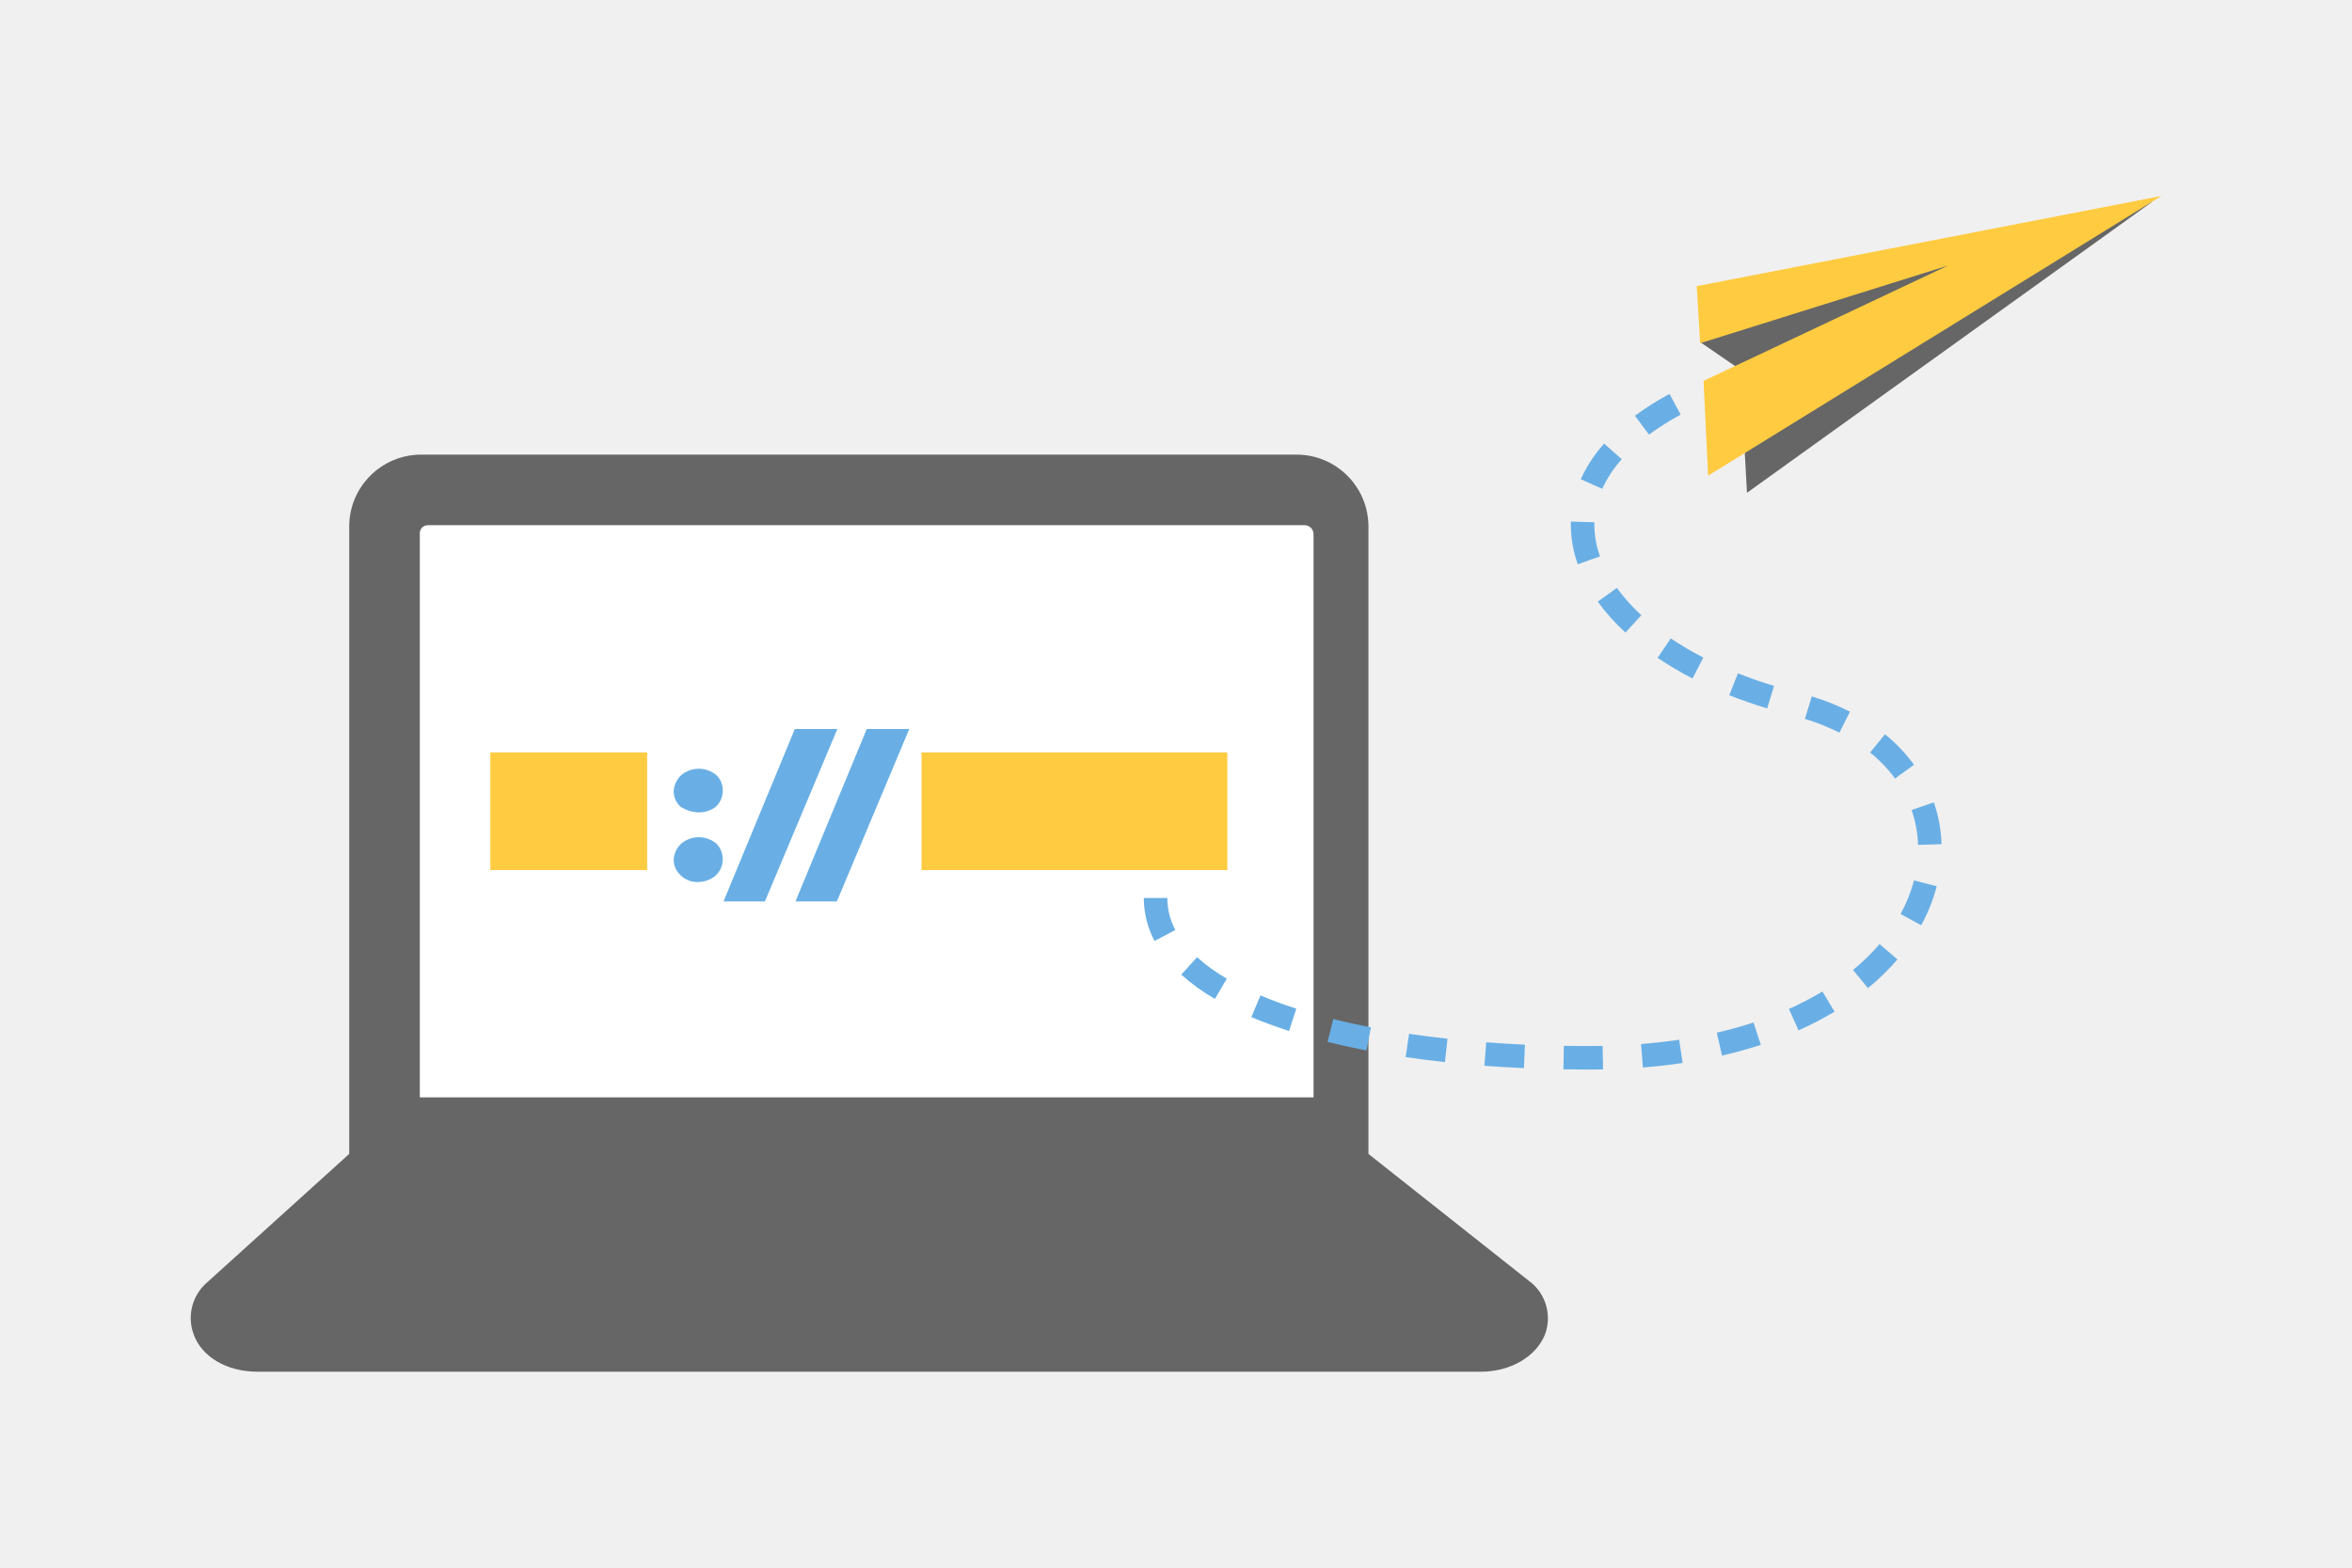
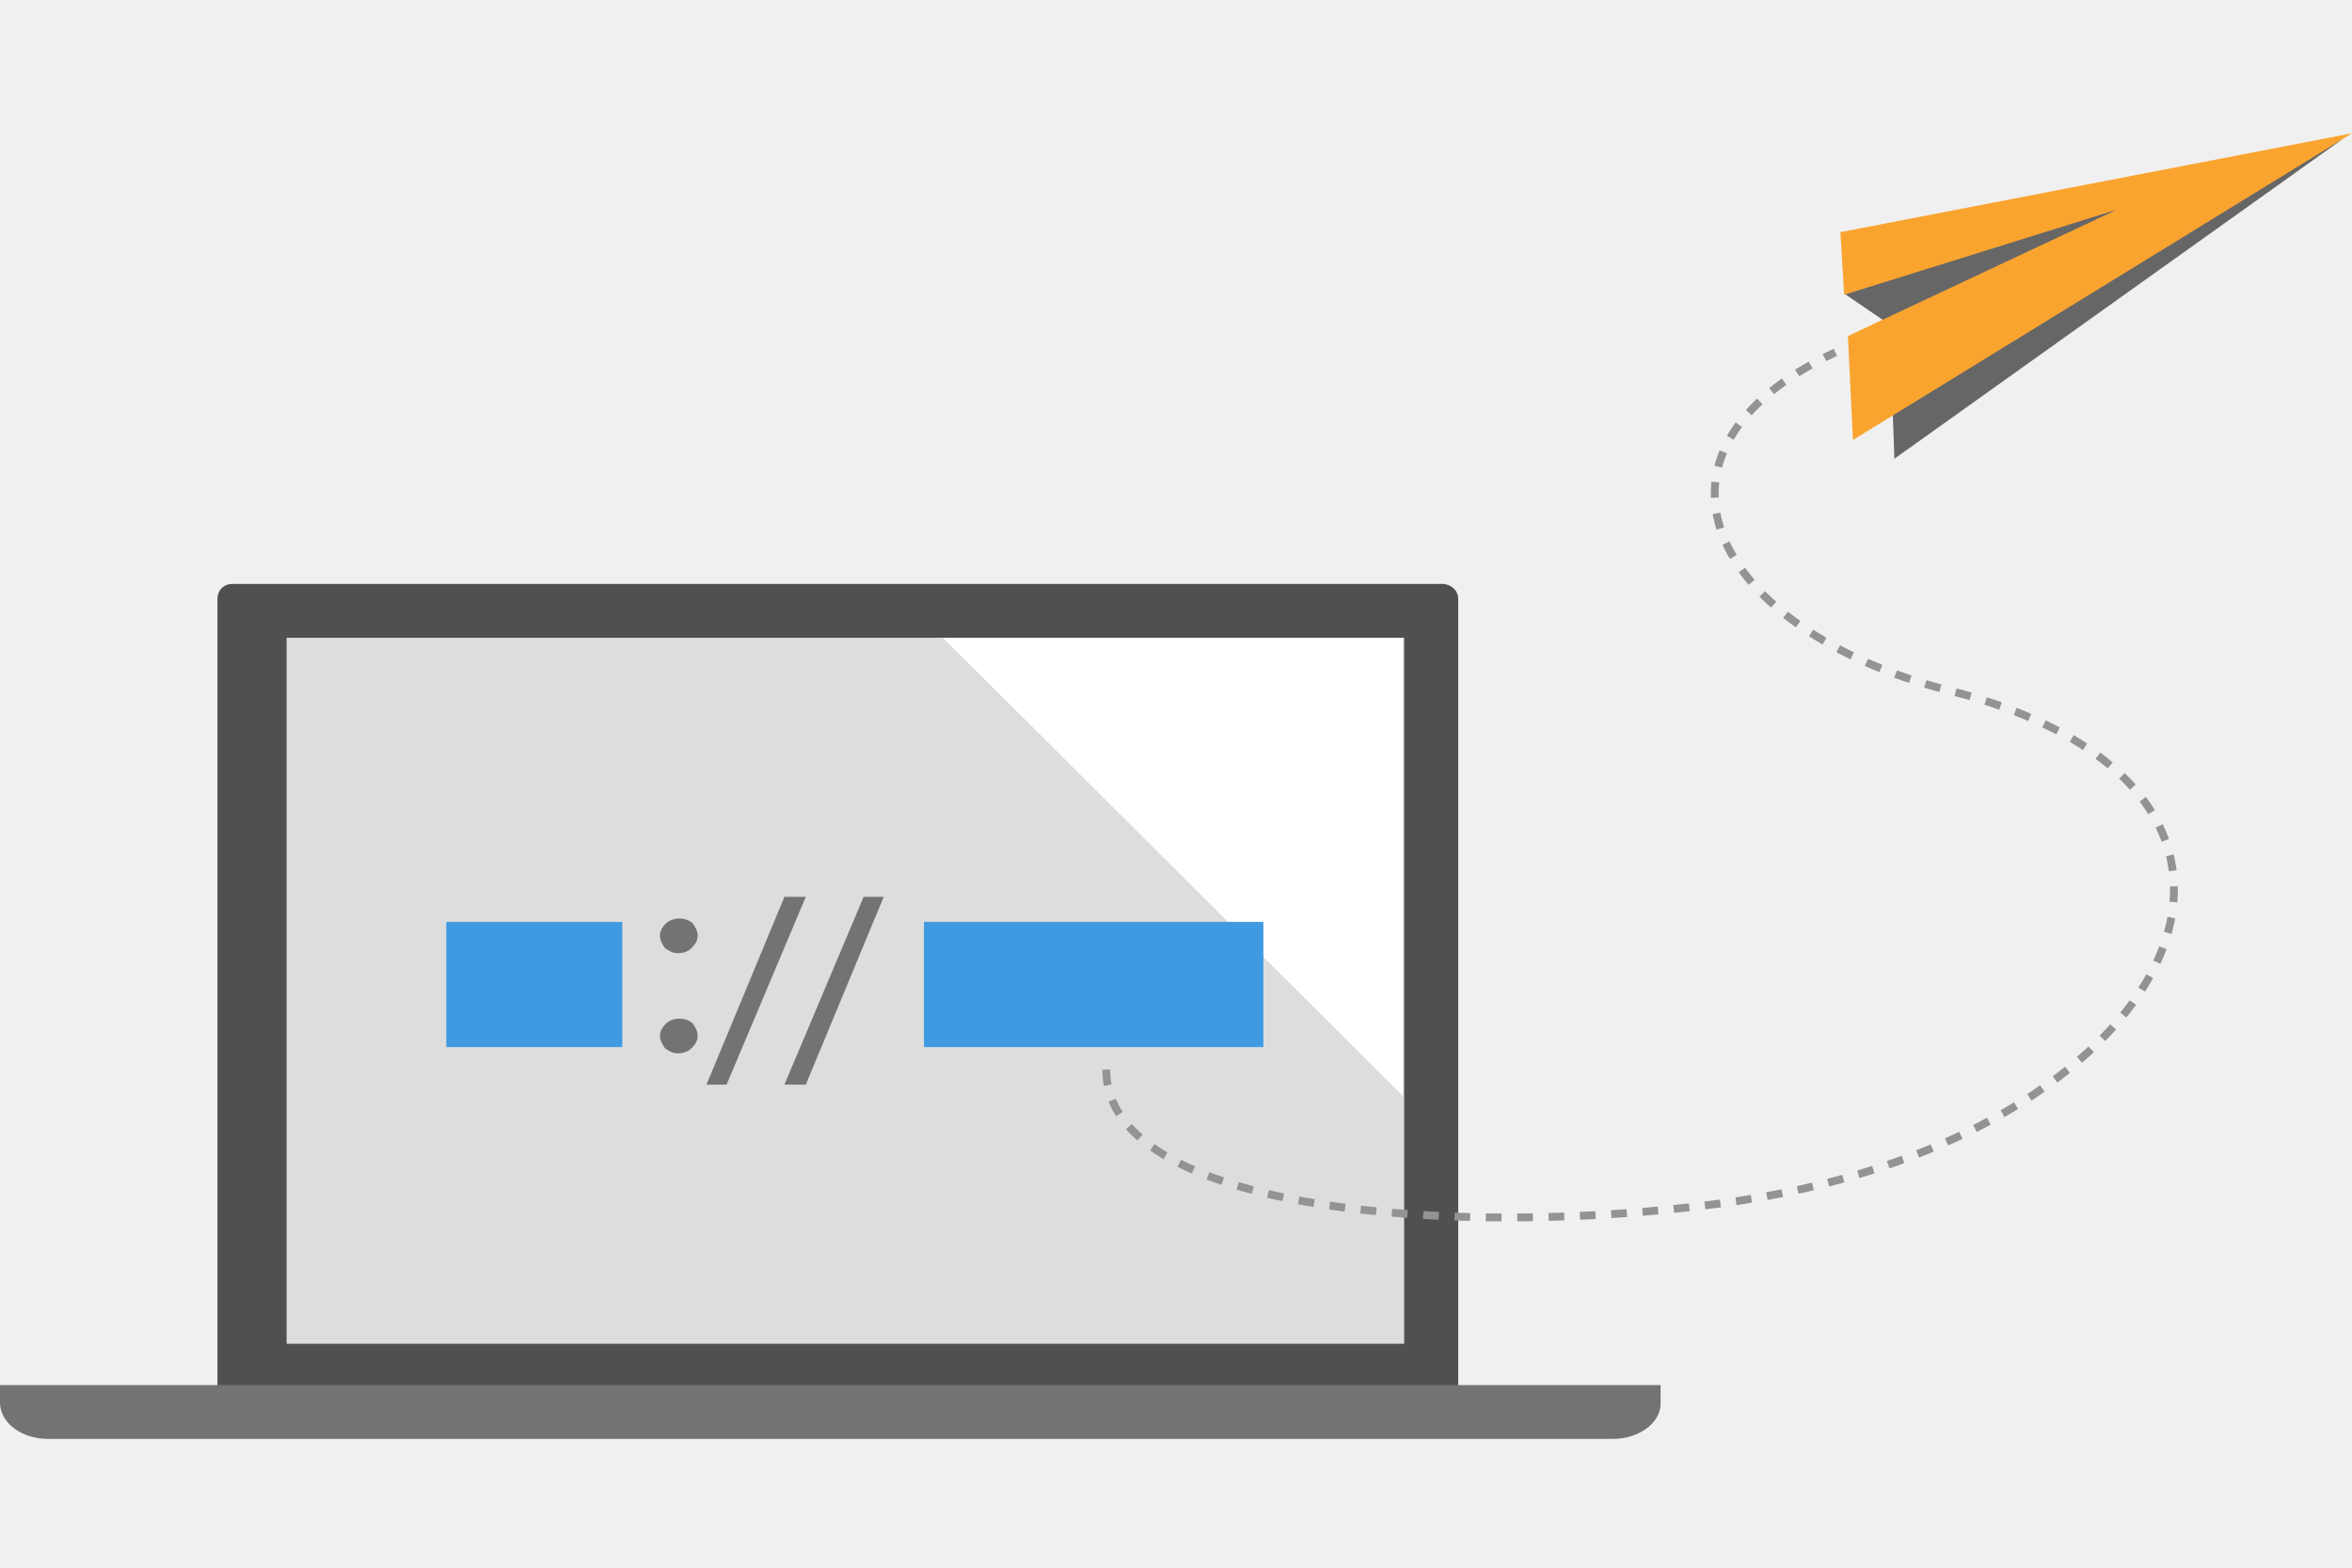
- <svg xmlns="http://www.w3.org/2000/svg" viewBox="0 0 300 200">
-   <path d="M54.568,67H166.376a1.152,1.152,0,0,1,1.169,1.168V140h-114V68.168A1.034,1.034,0,0,1,54.568,67Z" fill="#fff" />
-   <path d="M195.433,163.738l-20.888-16.526V67.174A9.174,9.174,0,0,0,165.371,58H53.719a9.174,9.174,0,0,0-9.174,9.175v80.037L26.432,163.593a5.989,5.989,0,0,0-1.753,6.581C25.7,173.1,28.915,175,32.859,175h156c3.8,0,7.01-1.9,8.18-4.68A5.93,5.93,0,0,0,195.433,163.738ZM54.568,67H166.376a1.152,1.152,0,0,1,1.169,1.168V140h-114V68.168A1.034,1.034,0,0,1,54.568,67Z" fill="#666" />
-   <path d="M91.319,107.574a2.833,2.833,0,0,1-.145,4.223,3.579,3.579,0,0,1-2.185.729,2.964,2.964,0,0,1-2.184-.874,2.643,2.643,0,0,1-.874-2.039,3.063,3.063,0,0,1,1.019-2.039A3.5,3.5,0,0,1,91.319,107.574ZM110.556,93l-9.093,22h5.28l9.239-22ZM86.95,98.837a3.059,3.059,0,0,0-1.019,2.039,2.643,2.643,0,0,0,.874,2.039,4.4,4.4,0,0,0,2.33.728,3.573,3.573,0,0,0,2.184-.728,2.875,2.875,0,0,0,.874-2.039,2.642,2.642,0,0,0-.874-2.039A3.5,3.5,0,0,0,86.95,98.837ZM101.381,93l-9.094,22h5.28l9.241-22Z" fill="#69afe5" />
-   <path d="M62.545,96h20v15h-20Zm55,0v15h39V96Z" fill="#ffcb40" />
-   <path d="M216.854,43.641l5.1,3.5.437,7.719.437,8.009,51.7-37.135L224.281,39.855Z" fill="#666" />
-   <path d="M216.417,36.505l.437,7.281,31.6-9.9L217.29,48.592l.583,12.088L275.688,25Z" fill="#ffcb40" />
-   <path d="M202.728,136.451q-1.668,0-3.309-.028l.051-3c1.639.029,3.316.044,4.946.012l.057,3Q203.609,136.45,202.728,136.451Zm-8.351-.185c-1.689-.077-3.385-.178-5.038-.3l.226-2.992c1.623.123,3.288.223,4.947.3Zm15.178-.079-.239-2.991c1.653-.132,3.288-.317,4.864-.551l.441,2.966C212.979,135.856,211.274,136.05,209.555,136.187Zm-25.247-.687c-1.7-.186-3.389-.4-5.016-.642l.437-2.968c1.591.235,3.241.446,4.9.628Zm35.34-.833-.671-2.924c1.618-.372,3.195-.807,4.686-1.295l.932,2.852C223.019,133.814,221.354,134.274,219.648,134.667Zm-45.352-.655c-1.72-.332-3.39-.7-4.963-1.09l.725-2.912c1.521.379,3.139.734,4.806,1.056Zm-9.87-2.48c-1.7-.547-3.326-1.144-4.819-1.777l1.172-2.762c1.409.6,2.944,1.163,4.563,1.682Zm64.978-.079-1.224-2.738a39.578,39.578,0,0,0,4.269-2.221L234,129.063A42.526,42.526,0,0,1,229.4,131.453Zm-74.442-4.01a25.664,25.664,0,0,1-4.294-3.106l2.02-2.219a22.693,22.693,0,0,0,3.791,2.737Zm83.3-1.38-1.906-2.316a27.3,27.3,0,0,0,3.388-3.3l2.278,1.953A30.4,30.4,0,0,1,238.259,126.063Zm-91-6.021a11.692,11.692,0,0,1-1.369-5.479h3a8.714,8.714,0,0,0,1.025,4.086Zm97.788-2-2.633-1.44a18.7,18.7,0,0,0,1.712-4.284l2.9.75A21.692,21.692,0,0,1,245.045,118.047Zm-.4-10.252a14.92,14.92,0,0,0-.822-4.448l2.834-.987a17.918,17.918,0,0,1,.986,5.343Zm-2.933-8.469A17.886,17.886,0,0,0,238.534,96l1.9-2.326a20.868,20.868,0,0,1,3.7,3.889Zm-7.1-5.853a27.449,27.449,0,0,0-4.4-1.757l.879-2.869a30.632,30.632,0,0,1,4.875,1.95Zm-9.21-3.09c-1.666-.506-3.294-1.073-4.837-1.689l1.109-2.787c1.467.584,3.014,1.123,4.6,1.605Zm-9.523-3.818a43.739,43.739,0,0,1-4.454-2.635l1.683-2.483a40.4,40.4,0,0,0,4.148,2.452ZM207.323,80.7a26.411,26.411,0,0,1-3.527-3.944L206.229,75a23.492,23.492,0,0,0,3.129,3.493Zm-6.071-8.712a14.916,14.916,0,0,1-.891-5.012c0-.146,0-.292.007-.437l3,.09c0,.115-.005.23-.005.347a11.949,11.949,0,0,0,.717,4.006Zm3.116-9.627-2.738-1.224a18,18,0,0,1,2.978-4.542l2.248,1.986A15.03,15.03,0,0,0,204.368,62.363Zm5.959-6.916-1.787-2.41a36.658,36.658,0,0,1,4.408-2.777l1.424,2.64A33.743,33.743,0,0,0,210.327,55.447Z" fill="#69afe5" />
+ <svg xmlns="http://www.w3.org/2000/svg" width="300" height="200" viewBox="0 0 300 200" fill="none">
+   <path d="M185.997 76.409V179.897C185.997 181.015 185.195 181.813 184.073 181.813H29.663C28.541 181.813 27.739 181.015 27.739 179.897V76.409C27.739 75.291 28.541 74.493 29.663 74.493H183.912C185.035 74.493 185.997 75.291 185.997 76.409Z" fill="#505050" />
+   <path d="M179.102 81.36H36.558V171.432H179.102V81.36Z" fill="#DDDDDD" />
+   <path d="M6.895 183.57H205.719C209.086 183.57 211.812 181.494 211.812 179.098V176.703H0V178.938C0 181.494 2.726 183.57 6.093 183.57" fill="#737373" />
+   <path d="M178.942 139.811V81.36H120.256L178.942 139.811Z" fill="white" />
+   <path d="M110.155 114.419L100.053 138.374H102.779L112.72 114.419H110.155Z" fill="#737373" />
+   <path d="M86.424 121.605C87.066 121.605 87.707 121.445 88.188 120.966C88.669 120.487 88.99 120.008 88.99 119.369C88.99 118.731 88.669 118.251 88.348 117.772C87.386 116.974 85.943 116.974 84.981 117.772C84.5 118.251 84.179 118.731 84.179 119.369C84.179 120.008 84.5 120.487 84.821 120.966C85.302 121.286 85.783 121.605 86.424 121.605Z" fill="#737373" />
+   <path d="M86.424 134.381C87.066 134.381 87.707 134.222 88.188 133.743C88.669 133.263 88.99 132.784 88.99 132.146C88.99 131.507 88.669 131.028 88.348 130.549C87.386 129.75 85.943 129.75 84.981 130.549C84.5 131.028 84.179 131.507 84.179 132.146C84.179 132.784 84.5 133.263 84.821 133.743C85.302 134.062 85.783 134.381 86.424 134.381Z" fill="#737373" />
+   <path d="M100.053 114.419L90.112 138.374H92.677L102.779 114.419H100.053Z" fill="#737373" />
+   <path d="M79.37 117.613H56.922V133.583H79.37V117.613Z" fill="#409AE1" />
+   <path d="M161.144 117.613H117.851V133.583H161.144V117.613Z" fill="#409AE1" />
+   <path d="M235.222 37.442L240.834 41.275L241.315 49.739L241.636 58.523L298.717 17.799L243.399 33.29L235.222 37.442Z" fill="#666666" />
+   <path d="M234.741 29.616L235.222 37.602L270.016 26.742L235.703 42.872L236.344 56.127L300 17L234.741 29.616Z" fill="#FAA430" />
+   <path d="M141.101 136.457C141.101 154.664 185.997 158.017 219.348 153.546C277.552 145.88 300 101.163 248.53 88.068C218.386 80.402 206.841 57.724 234.099 44.948" stroke="#939393" stroke-miterlimit="10" stroke-dasharray="2 2" />
</svg>
